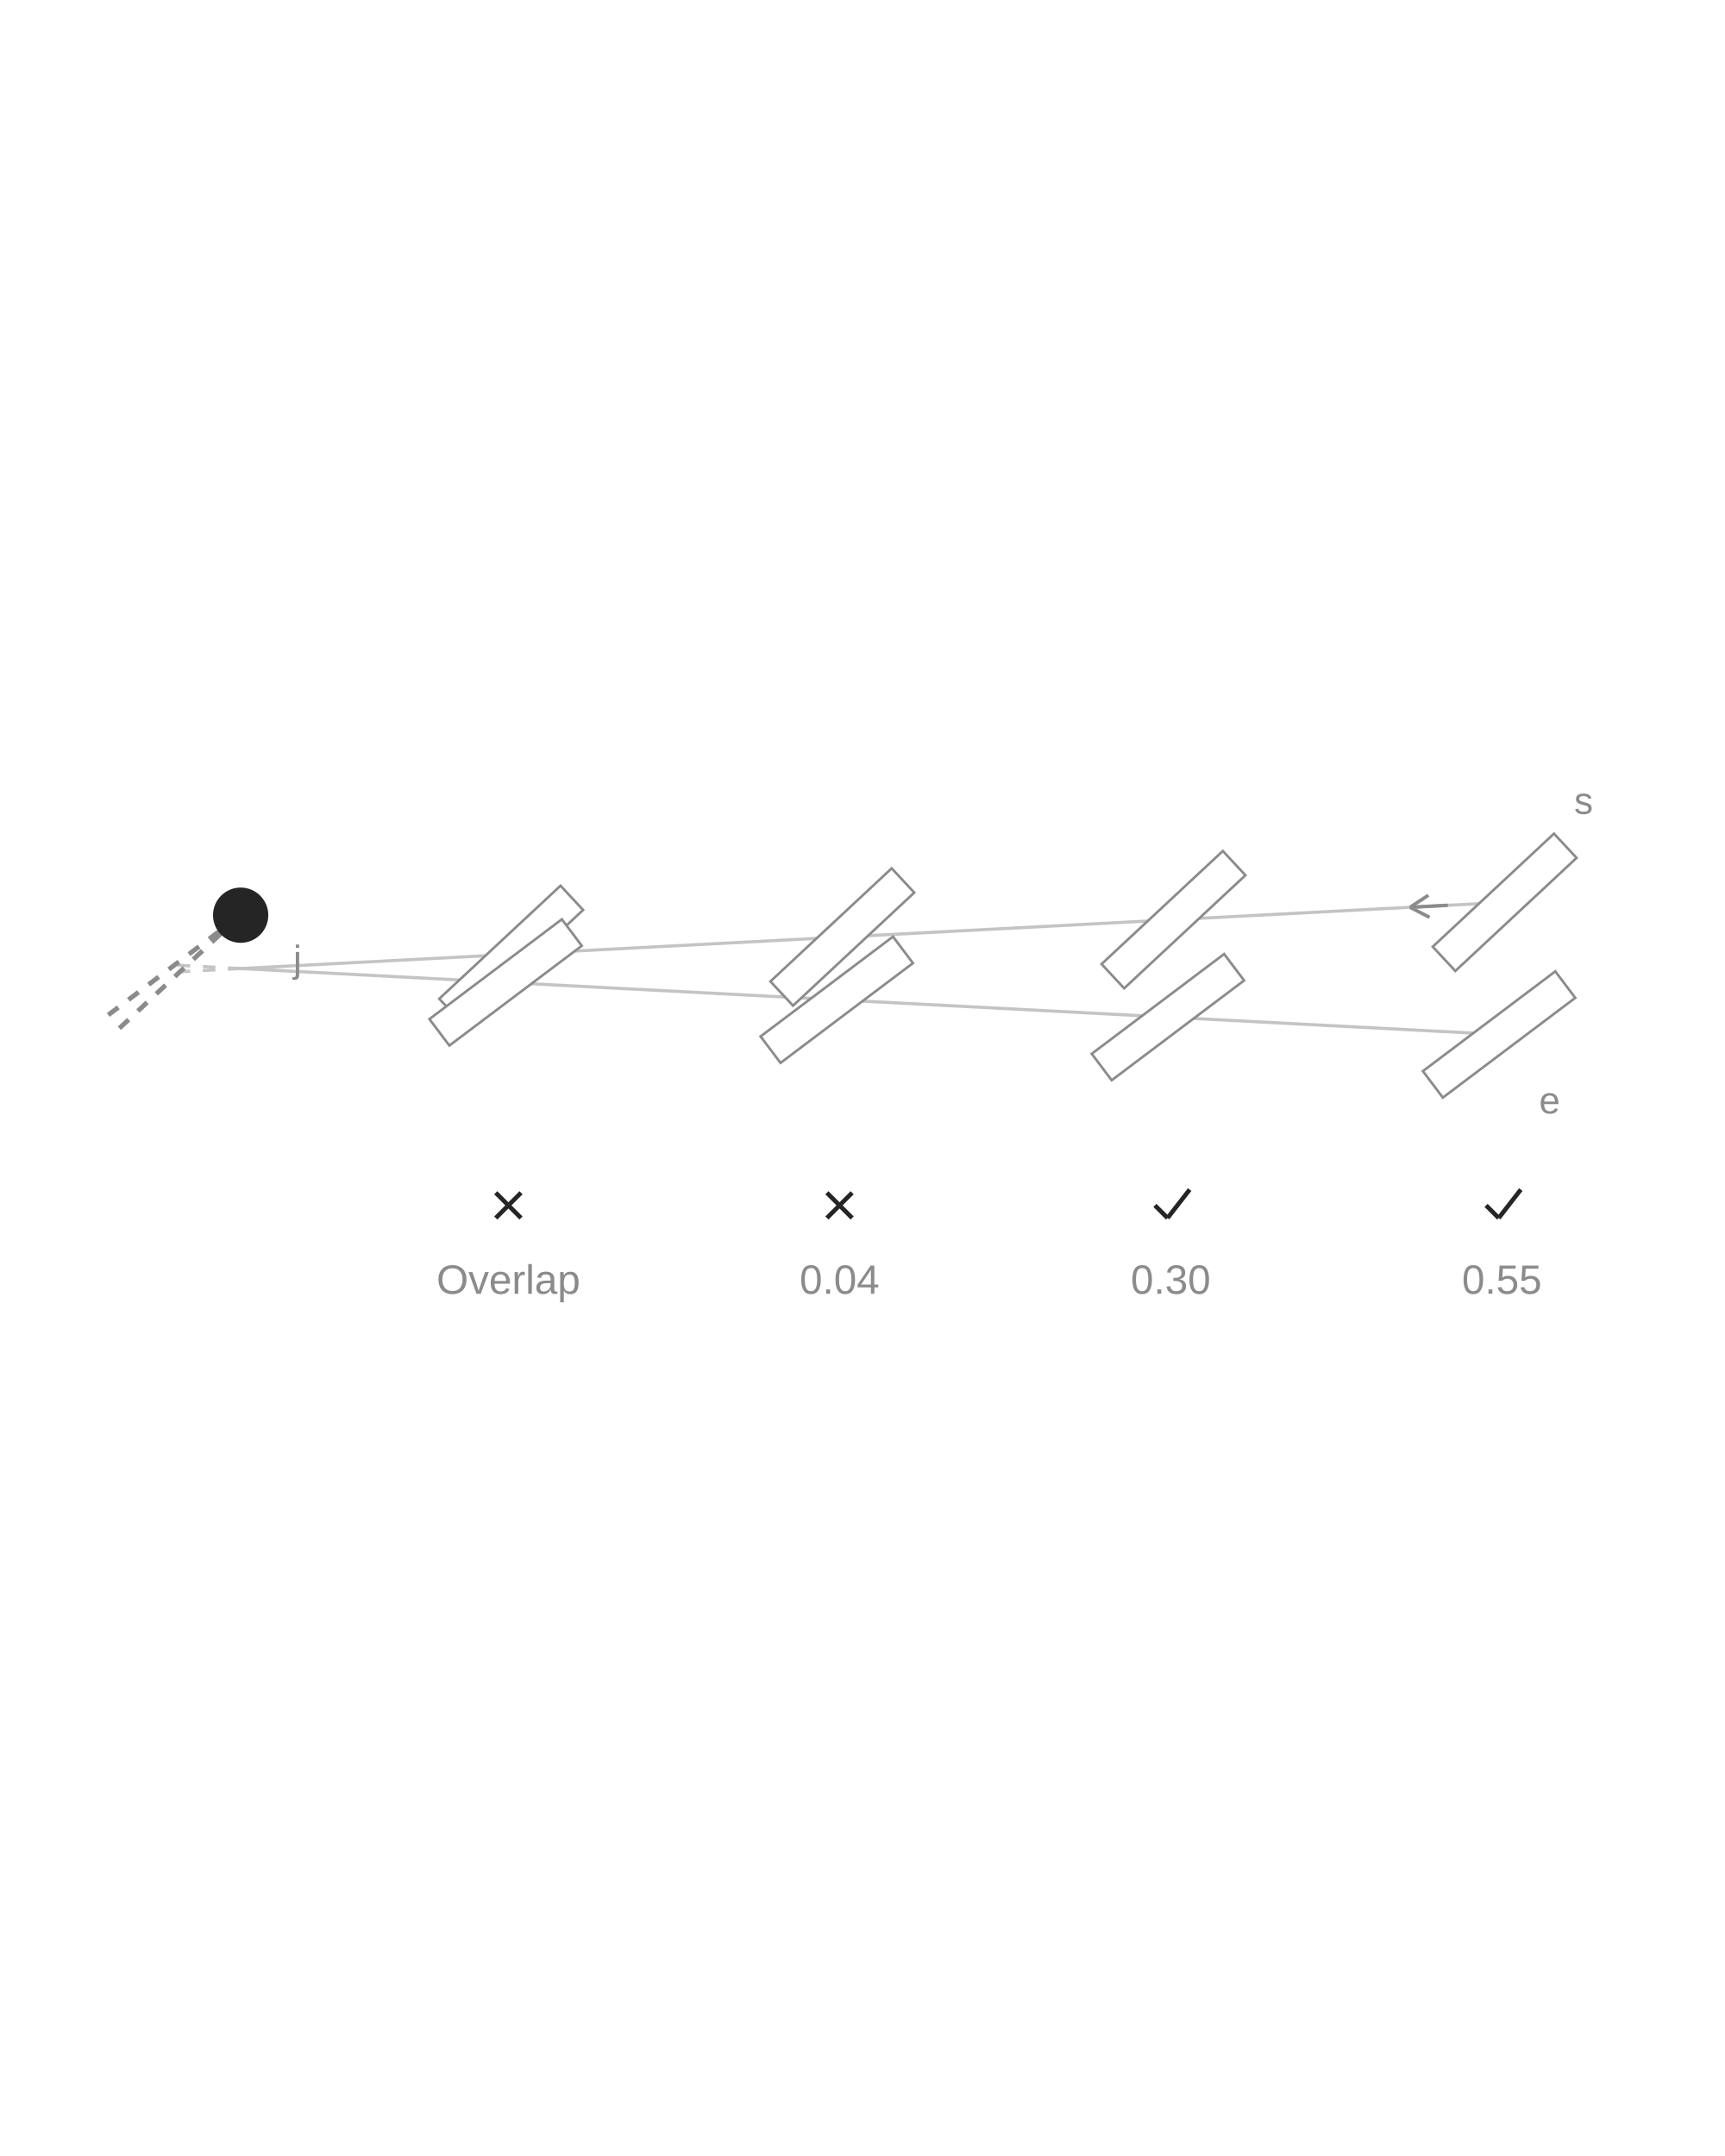
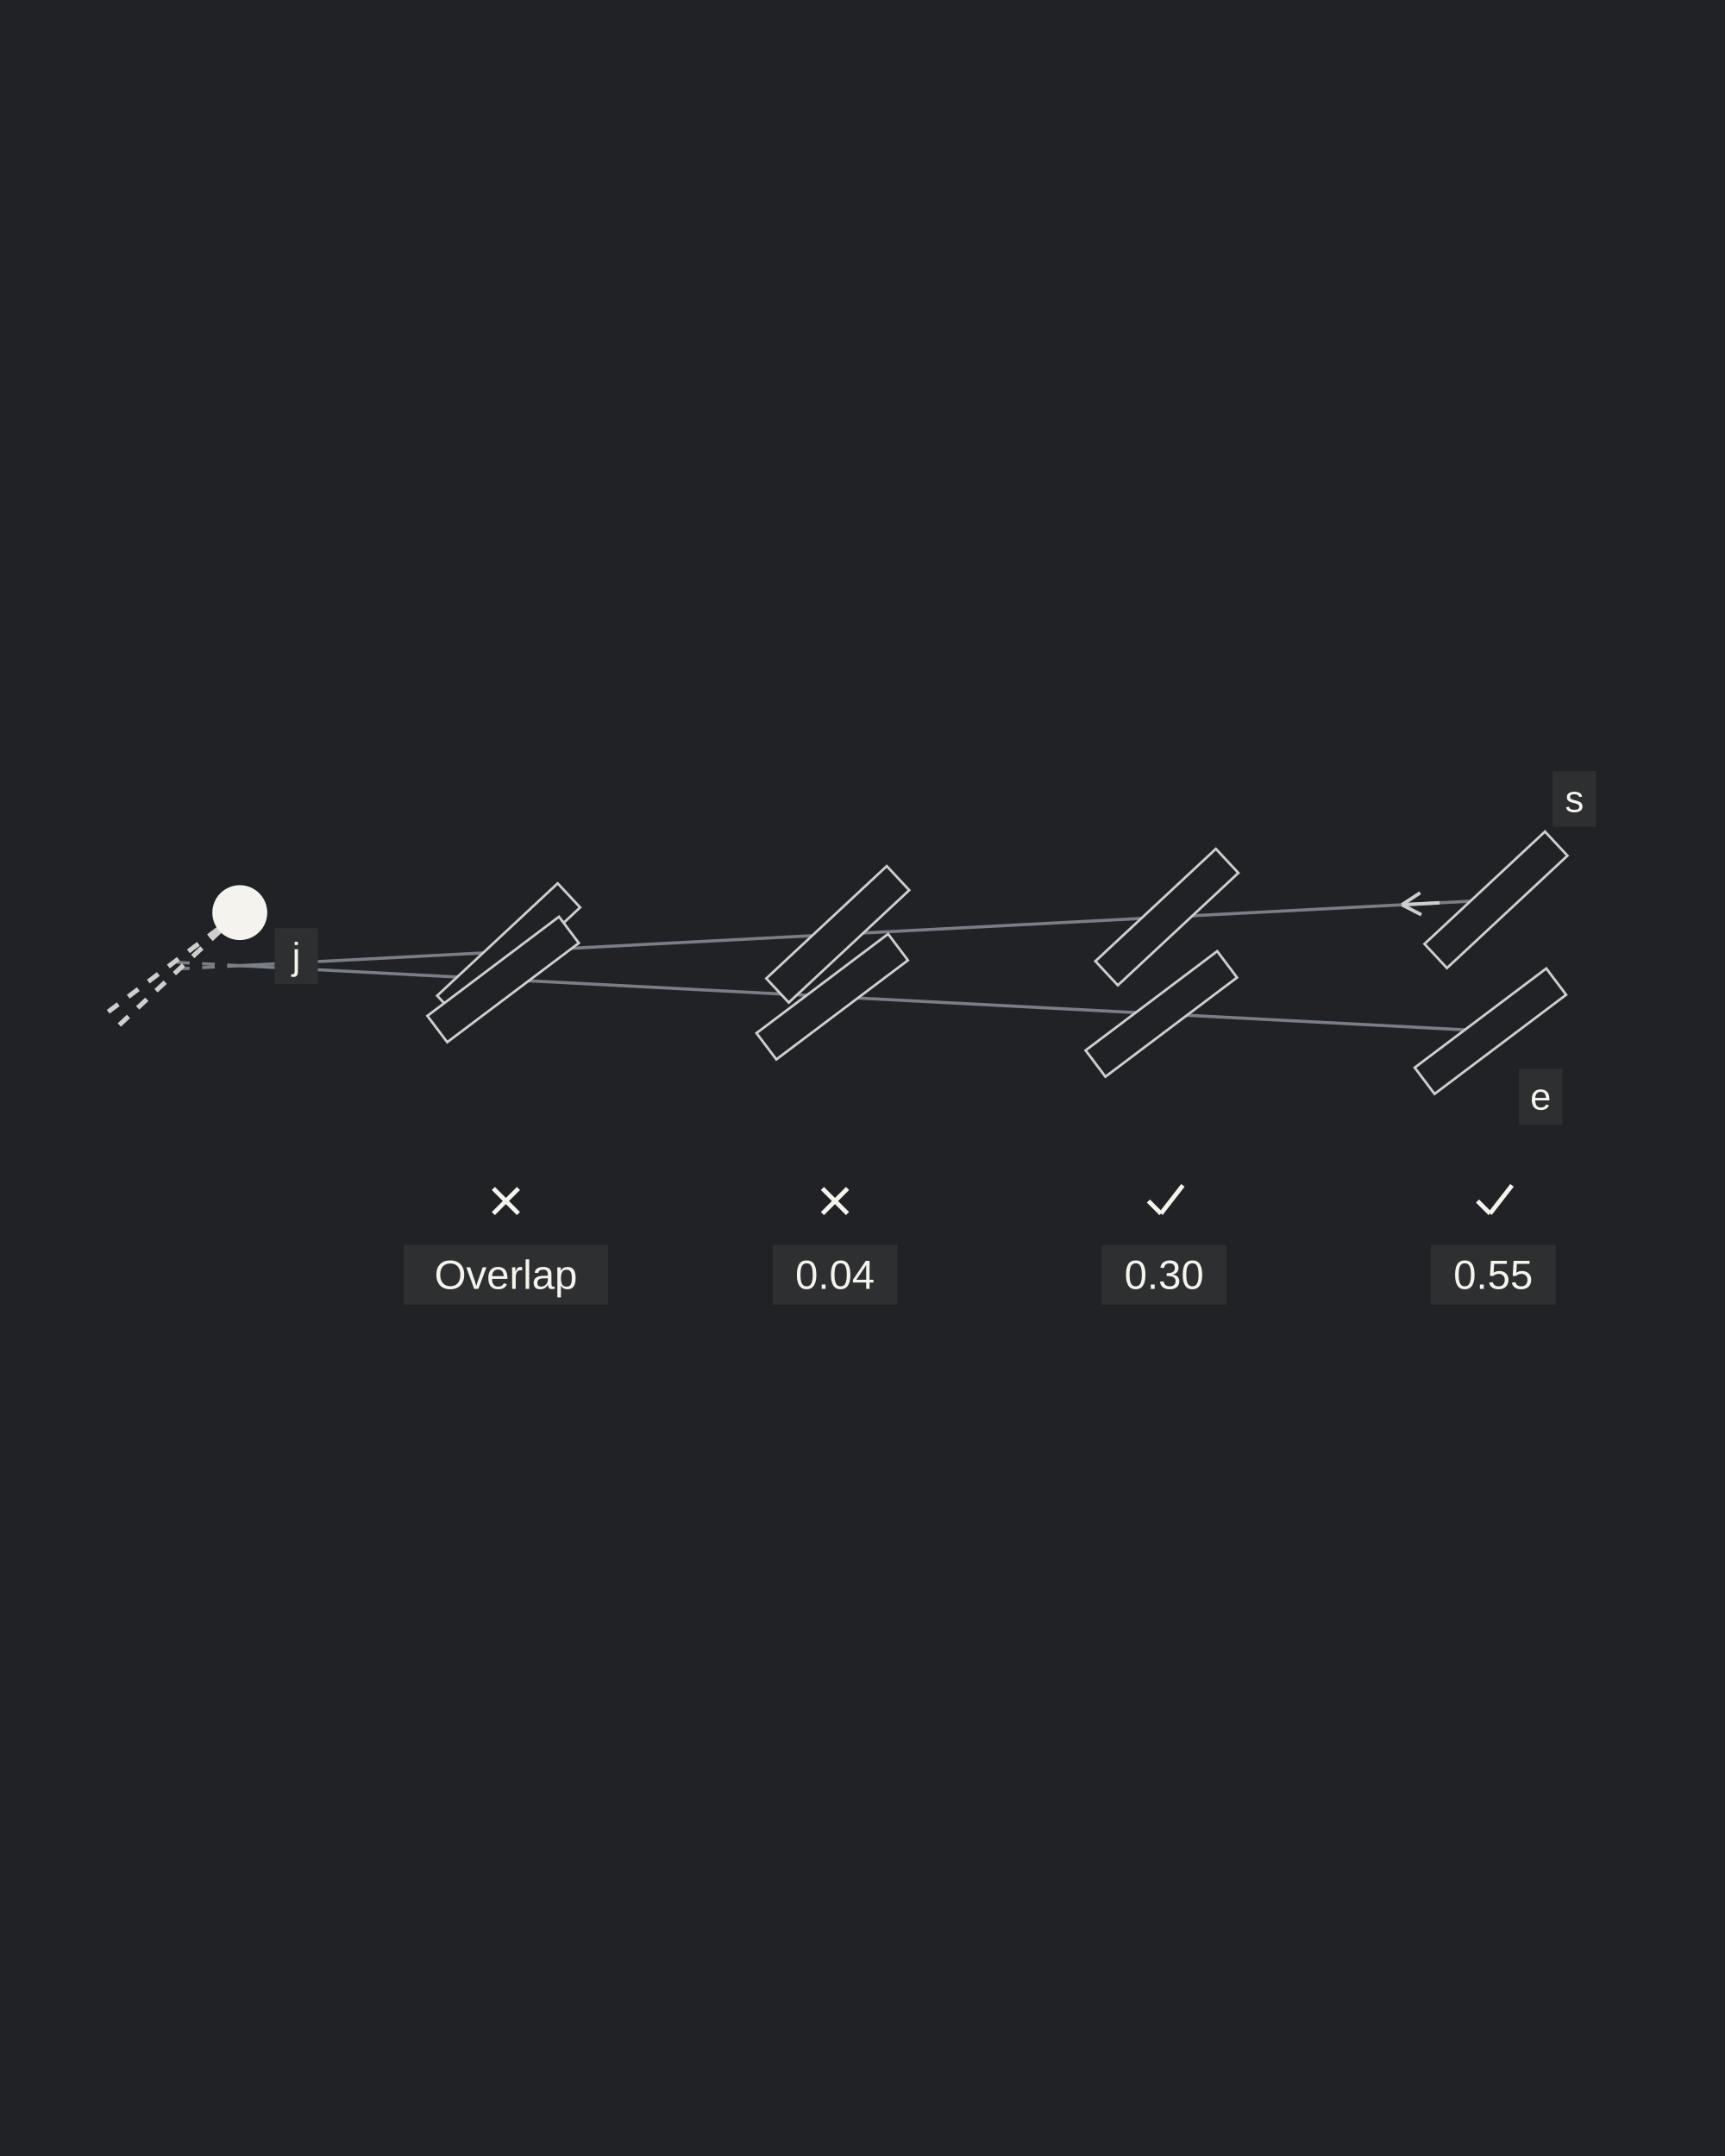
<svg xmlns="http://www.w3.org/2000/svg" width="600" height="750" viewBox="0 0 600 750" role="img" aria-labelledby="title description">
-   <rect width="100%" height="100%" fill="#FFFFFF" />
-   <g transform="translate(1.318507 117.2229) scale(1.098502)">
-     <line class="guide" x1="75" y1="200" x2="475.226" y2="179.025" stroke="#C4C4C4" stroke-width="1" />
-     <line class="extension" x1="75" y1="200" x2="55.802" y2="201.006" stroke="#C4C4C4" stroke-width="1" stroke-dasharray="4 4" />
-     <line class="guide" x1="75" y1="200" x2="473.46" y2="220.882" stroke="#C4C4C4" stroke-width="1" />
-     <line class="extension" x1="75" y1="200" x2="54.036" y2="198.901" stroke="#C4C4C4" stroke-width="1" stroke-dasharray="4 4" />
-     <line class="slit" x1="456.028" y1="196.927" x2="494.424" y2="161.123" stroke="#FFFFFF" stroke-width="10.5" />
-     <polygon class="slit-outline" points="459.609,200.767 498.005,164.962 490.844,157.283 452.448,193.088" fill="#FFFFFF" stroke="#8B8B8B" stroke-width="0.8" />
-     <line class="slit" x1="452.496" y1="236.68" x2="494.424" y2="205.085" stroke="#FFFFFF" stroke-width="10.5" />
-     <polygon class="slit-outline" points="455.656,240.873 497.584,209.278 491.265,200.892 449.337,232.487" fill="#FFFFFF" stroke="#8B8B8B" stroke-width="0.8" />
-     <line class="slit" x1="351.172" y1="202.423" x2="389.568" y2="166.618" stroke="#FFFFFF" stroke-width="10.5" />
-     <polygon class="slit-outline" points="354.753,206.262 393.149,170.457 385.988,162.778 347.592,198.583" fill="#FFFFFF" stroke="#8B8B8B" stroke-width="0.8" />
-     <line class="slit" x1="347.64" y1="231.185" x2="389.568" y2="199.589" stroke="#FFFFFF" stroke-width="10.5" />
-     <polygon class="slit-outline" points="350.799,235.378 392.728,203.782 386.409,195.397 344.48,226.992" fill="#FFFFFF" stroke="#8B8B8B" stroke-width="0.8" />
-     <line class="slit" x1="246.316" y1="207.918" x2="284.712" y2="172.113" stroke="#FFFFFF" stroke-width="10.5" />
-     <polygon class="slit-outline" points="249.897,211.758 288.293,175.953 281.132,168.274 242.736,204.078" fill="#FFFFFF" stroke="#8B8B8B" stroke-width="0.8" />
-     <line class="slit" x1="242.784" y1="225.69" x2="284.712" y2="194.094" stroke="#FFFFFF" stroke-width="10.5" />
-     <polygon class="slit-outline" points="245.943,229.882 287.872,198.287 281.553,189.901 239.624,221.497" fill="#FFFFFF" stroke="#8B8B8B" stroke-width="0.8" />
-     <line class="slit" x1="141.46" y1="213.413" x2="179.856" y2="177.608" stroke="#FFFFFF" stroke-width="10.5" />
-     <polygon class="slit-outline" points="145.041,217.253 183.437,181.448 176.276,173.769 137.88,209.574" fill="#FFFFFF" stroke="#8B8B8B" stroke-width="0.8" />
-     <line class="slit" x1="137.928" y1="220.194" x2="179.856" y2="188.599" stroke="#FFFFFF" stroke-width="10.5" />
-     <polygon class="slit-outline" points="141.087,224.387 183.016,192.792 176.697,184.406 134.768,216.001" fill="#FFFFFF" stroke="#8B8B8B" stroke-width="0.8" />
-     <line class="accepted" x1="469.343" y1="275" x2="473.343" y2="279" stroke="#252525" stroke-width="1.4" />
-     <line class="accepted" x1="473.343" y1="279" x2="480.343" y2="270" stroke="#252525" stroke-width="1.4" />
-     <text class="measurement" x="474.343" y="303" text-anchor="middle" font-family="Arial,sans-serif" font-size="13" fill="#8B8B8B">0.55</text>
-     <line class="accepted" x1="364.487" y1="275" x2="368.487" y2="279" stroke="#252525" stroke-width="1.4" />
-     <line class="accepted" x1="368.487" y1="279" x2="375.487" y2="270" stroke="#252525" stroke-width="1.4" />
-     <text class="measurement" x="369.487" y="303" text-anchor="middle" font-family="Arial,sans-serif" font-size="13" fill="#8B8B8B">0.30</text>
-     <line class="rejected" x1="260.631" y1="271" x2="268.631" y2="279" stroke="#252525" stroke-width="1.4" />
-     <line class="rejected" x1="260.631" y1="279" x2="268.631" y2="271" stroke="#252525" stroke-width="1.4" />
-     <text class="measurement" x="264.631" y="303" text-anchor="middle" font-family="Arial,sans-serif" font-size="13" fill="#8B8B8B">0.04</text>
-     <line class="rejected" x1="155.775" y1="271" x2="163.775" y2="279" stroke="#252525" stroke-width="1.4" />
-     <line class="rejected" x1="155.775" y1="279" x2="163.775" y2="271" stroke="#252525" stroke-width="1.4" />
-     <text class="measurement" x="159.775" y="303" text-anchor="middle" font-family="Arial,sans-serif" font-size="13" fill="#8B8B8B">Overlap</text>
-     <line class="virtual" x1="36.604" y1="218.909" x2="75" y2="183.104" stroke="#8B8B8B" stroke-width="1.5" stroke-dasharray="4 4" />
-     <line class="virtual" x1="33.072" y1="214.699" x2="75" y2="183.104" stroke="#8B8B8B" stroke-width="1.5" stroke-dasharray="4 4" />
-     <circle class="hole" cx="75" cy="183.104" r="8.75" fill="#252525" />
-     <text class="notation-start" x="500.226" y="151.025" text-anchor="middle" font-family="Arial,sans-serif" font-size="12" fill="#8B8B8B">s</text>
-     <text class="notation-end" x="489.46" y="245.882" text-anchor="middle" font-family="Arial,sans-serif" font-size="12" fill="#8B8B8B">e</text>
-     <line class="direction" x1="457.251" y1="179.967" x2="445.267" y2="180.595" stroke="#8B8B8B" stroke-width="1.1" />
-     <line class="direction" x1="445.267" y1="180.595" x2="451.442" y2="183.776" stroke="#8B8B8B" stroke-width="1.1" />
-     <line class="direction" x1="445.267" y1="180.595" x2="451.076" y2="176.786" stroke="#8B8B8B" stroke-width="1.1" />
-     <text class="notation-junction" x="93" y="201.104" text-anchor="middle" font-family="Arial,sans-serif" font-size="12" fill="#8B8B8B">j</text>
+   <rect width="100%" height="100%" fill="#202225" />
+   <g transform="translate(1.533629 117.58) scale(1.091688)">
+     <line class="guide" x1="75" y1="200" x2="475.226" y2="179.025" stroke="#797E87" stroke-width="1" />
+     <line class="extension" x1="75" y1="200" x2="55.802" y2="201.006" stroke="#797E87" stroke-width="1" stroke-dasharray="4 4" />
+     <line class="guide" x1="75" y1="200" x2="473.46" y2="220.882" stroke="#797E87" stroke-width="1" />
+     <line class="extension" x1="75" y1="200" x2="54.036" y2="198.901" stroke="#797E87" stroke-width="1" stroke-dasharray="4 4" />
+     <line class="slit" x1="456.028" y1="196.927" x2="494.424" y2="161.123" stroke="#202225" stroke-width="10.5" />
+     <polygon class="slit-outline" points="459.609,200.767 498.005,164.962 490.844,157.283 452.448,193.088" fill="#202225" stroke="#CECECE" stroke-width="0.8" />
+     <line class="slit" x1="452.496" y1="236.68" x2="494.424" y2="205.085" stroke="#202225" stroke-width="10.5" />
+     <polygon class="slit-outline" points="455.656,240.873 497.584,209.278 491.265,200.892 449.337,232.487" fill="#202225" stroke="#CECECE" stroke-width="0.8" />
+     <line class="slit" x1="351.172" y1="202.423" x2="389.568" y2="166.618" stroke="#202225" stroke-width="10.5" />
+     <polygon class="slit-outline" points="354.753,206.262 393.149,170.457 385.988,162.778 347.592,198.583" fill="#202225" stroke="#CECECE" stroke-width="0.8" />
+     <line class="slit" x1="347.64" y1="231.185" x2="389.568" y2="199.589" stroke="#202225" stroke-width="10.5" />
+     <polygon class="slit-outline" points="350.799,235.378 392.728,203.782 386.409,195.397 344.48,226.992" fill="#202225" stroke="#CECECE" stroke-width="0.8" />
+     <line class="slit" x1="246.316" y1="207.918" x2="284.712" y2="172.113" stroke="#202225" stroke-width="10.5" />
+     <polygon class="slit-outline" points="249.897,211.758 288.293,175.953 281.132,168.274 242.736,204.078" fill="#202225" stroke="#CECECE" stroke-width="0.8" />
+     <line class="slit" x1="242.784" y1="225.69" x2="284.712" y2="194.094" stroke="#202225" stroke-width="10.5" />
+     <polygon class="slit-outline" points="245.943,229.882 287.872,198.287 281.553,189.901 239.624,221.497" fill="#202225" stroke="#CECECE" stroke-width="0.8" />
+     <line class="slit" x1="141.46" y1="213.413" x2="179.856" y2="177.608" stroke="#202225" stroke-width="10.5" />
+     <polygon class="slit-outline" points="145.041,217.253 183.437,181.448 176.276,173.769 137.88,209.574" fill="#202225" stroke="#CECECE" stroke-width="0.8" />
+     <line class="slit" x1="137.928" y1="220.194" x2="179.856" y2="188.599" stroke="#202225" stroke-width="10.5" />
+     <polygon class="slit-outline" points="141.087,224.387 183.016,192.792 176.697,184.406 134.768,216.001" fill="#202225" stroke="#CECECE" stroke-width="0.8" />
+     <line class="accepted" x1="469.343" y1="275" x2="473.343" y2="279" stroke="#F5F3ED" stroke-width="1.4" />
+     <line class="accepted" x1="473.343" y1="279" x2="480.343" y2="270" stroke="#F5F3ED" stroke-width="1.4" />
+     <rect class="label-background" x="454.443" y="289.04" width="39.8" height="18.95" fill="#2D2F31" />
+     <text class="measurement" x="474.343" y="303" text-anchor="middle" font-family="Arial" font-size="13" fill="#F5F3ED">0.55</text>
+     <line class="accepted" x1="364.487" y1="275" x2="368.487" y2="279" stroke="#F5F3ED" stroke-width="1.4" />
+     <line class="accepted" x1="368.487" y1="279" x2="375.487" y2="270" stroke="#F5F3ED" stroke-width="1.4" />
+     <rect class="label-background" x="349.587" y="289.04" width="39.8" height="18.95" fill="#2D2F31" />
+     <text class="measurement" x="369.487" y="303" text-anchor="middle" font-family="Arial" font-size="13" fill="#F5F3ED">0.30</text>
+     <line class="rejected" x1="260.631" y1="271" x2="268.631" y2="279" stroke="#F5F3ED" stroke-width="1.4" />
+     <line class="rejected" x1="260.631" y1="279" x2="268.631" y2="271" stroke="#F5F3ED" stroke-width="1.4" />
+     <rect class="label-background" x="244.731" y="289.04" width="39.8" height="18.95" fill="#2D2F31" />
+     <text class="measurement" x="264.631" y="303" text-anchor="middle" font-family="Arial" font-size="13" fill="#F5F3ED">0.04</text>
+     <line class="rejected" x1="155.775" y1="271" x2="163.775" y2="279" stroke="#F5F3ED" stroke-width="1.4" />
+     <line class="rejected" x1="155.775" y1="279" x2="163.775" y2="271" stroke="#F5F3ED" stroke-width="1.4" />
+     <rect class="label-background" x="127.2" y="289.04" width="65.15" height="18.95" fill="#2D2F31" />
+     <text class="measurement" x="159.775" y="303" text-anchor="middle" font-family="Arial" font-size="13" fill="#F5F3ED">Overlap</text>
+     <line class="virtual" x1="36.604" y1="218.909" x2="75" y2="183.104" stroke="#CECECE" stroke-width="1.5" stroke-dasharray="4 4" />
+     <line class="virtual" x1="33.072" y1="214.699" x2="75" y2="183.104" stroke="#CECECE" stroke-width="1.5" stroke-dasharray="4 4" />
+     <circle class="hole" cx="75" cy="183.104" r="8.75" fill="#F5F3ED" />
+     <rect class="label-background" x="493.326" y="137.985" width="13.8" height="17.8" fill="#2D2F31" />
+     <text class="notation-start" x="500.226" y="151.025" text-anchor="middle" font-family="Arial" font-size="12" fill="#F5F3ED">s</text>
+     <rect class="label-background" x="482.56" y="232.842" width="13.8" height="17.8" fill="#2D2F31" />
+     <text class="notation-end" x="489.46" y="245.882" text-anchor="middle" font-family="Arial" font-size="12" fill="#F5F3ED">e</text>
+     <line class="direction" x1="457.251" y1="179.967" x2="445.267" y2="180.595" stroke="#CECECE" stroke-width="1.1" />
+     <line class="direction" x1="445.267" y1="180.595" x2="451.442" y2="183.776" stroke="#CECECE" stroke-width="1.1" />
+     <line class="direction" x1="445.267" y1="180.595" x2="451.076" y2="176.786" stroke="#CECECE" stroke-width="1.1" />
+     <rect class="label-background" x="86.1" y="188.064" width="13.8" height="17.8" fill="#2D2F31" />
+     <text class="notation-junction" x="93" y="201.104" text-anchor="middle" font-family="Arial" font-size="12" fill="#F5F3ED">j</text>
  </g>
</svg>
